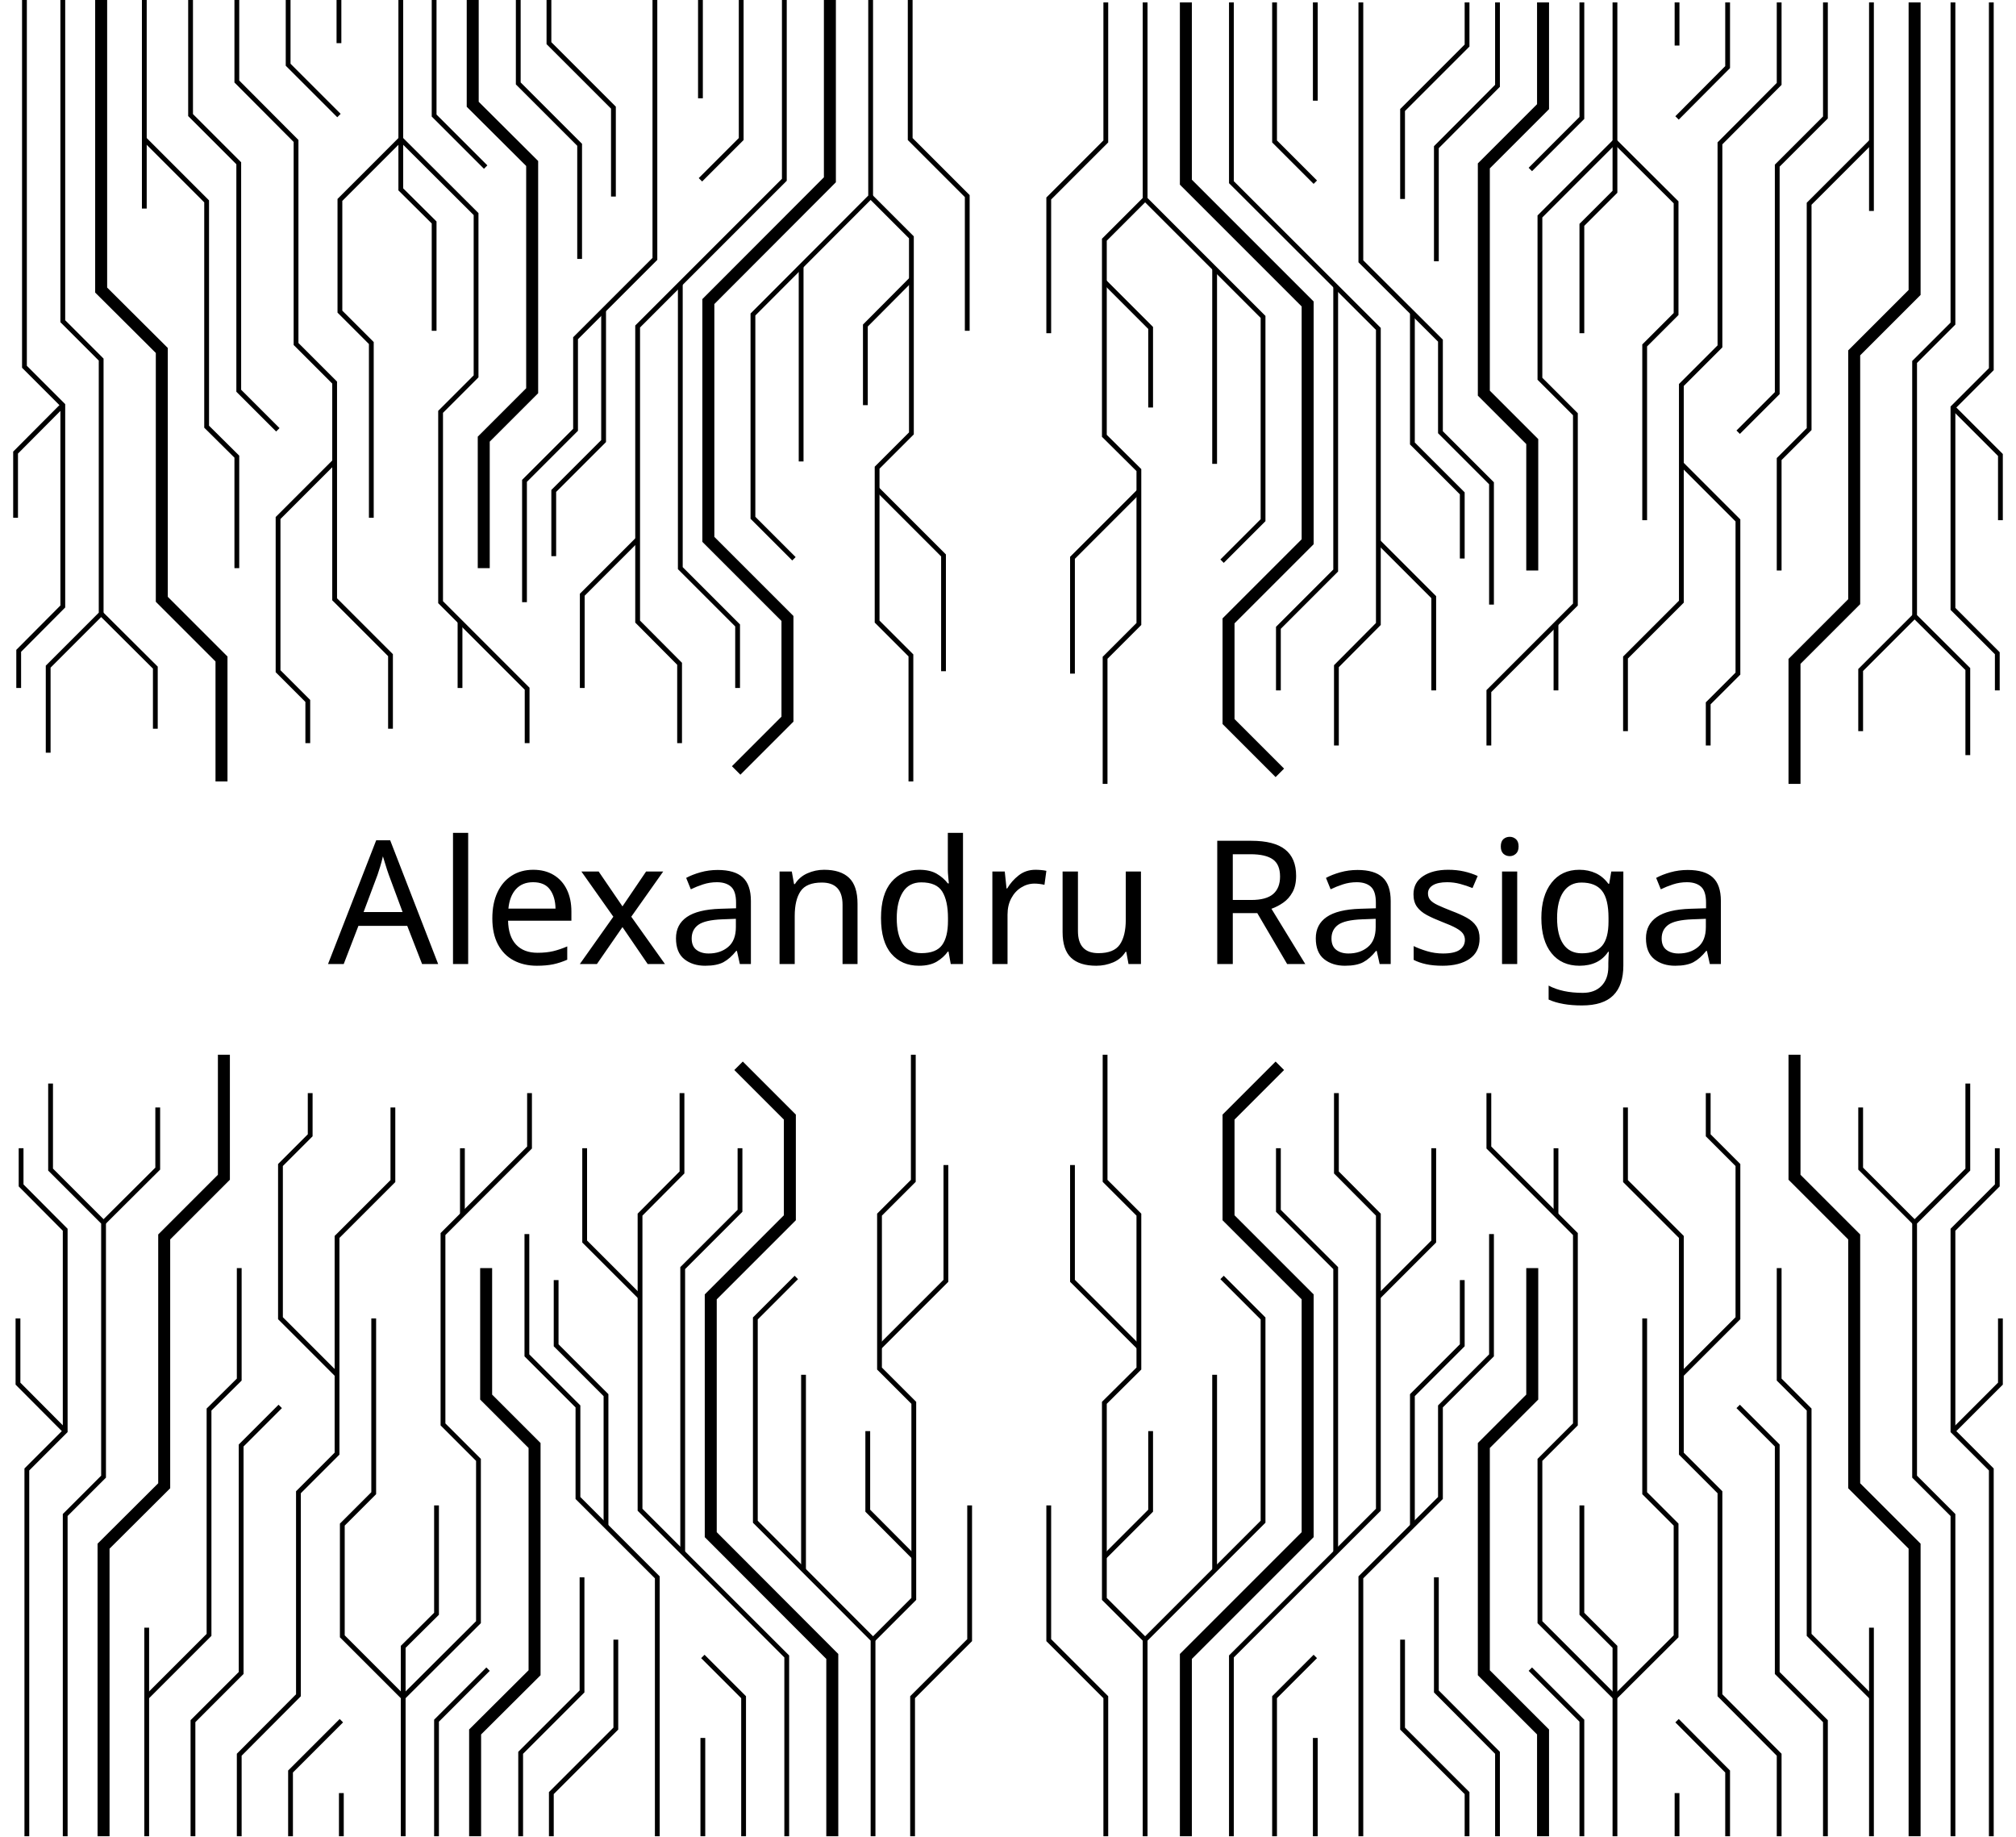
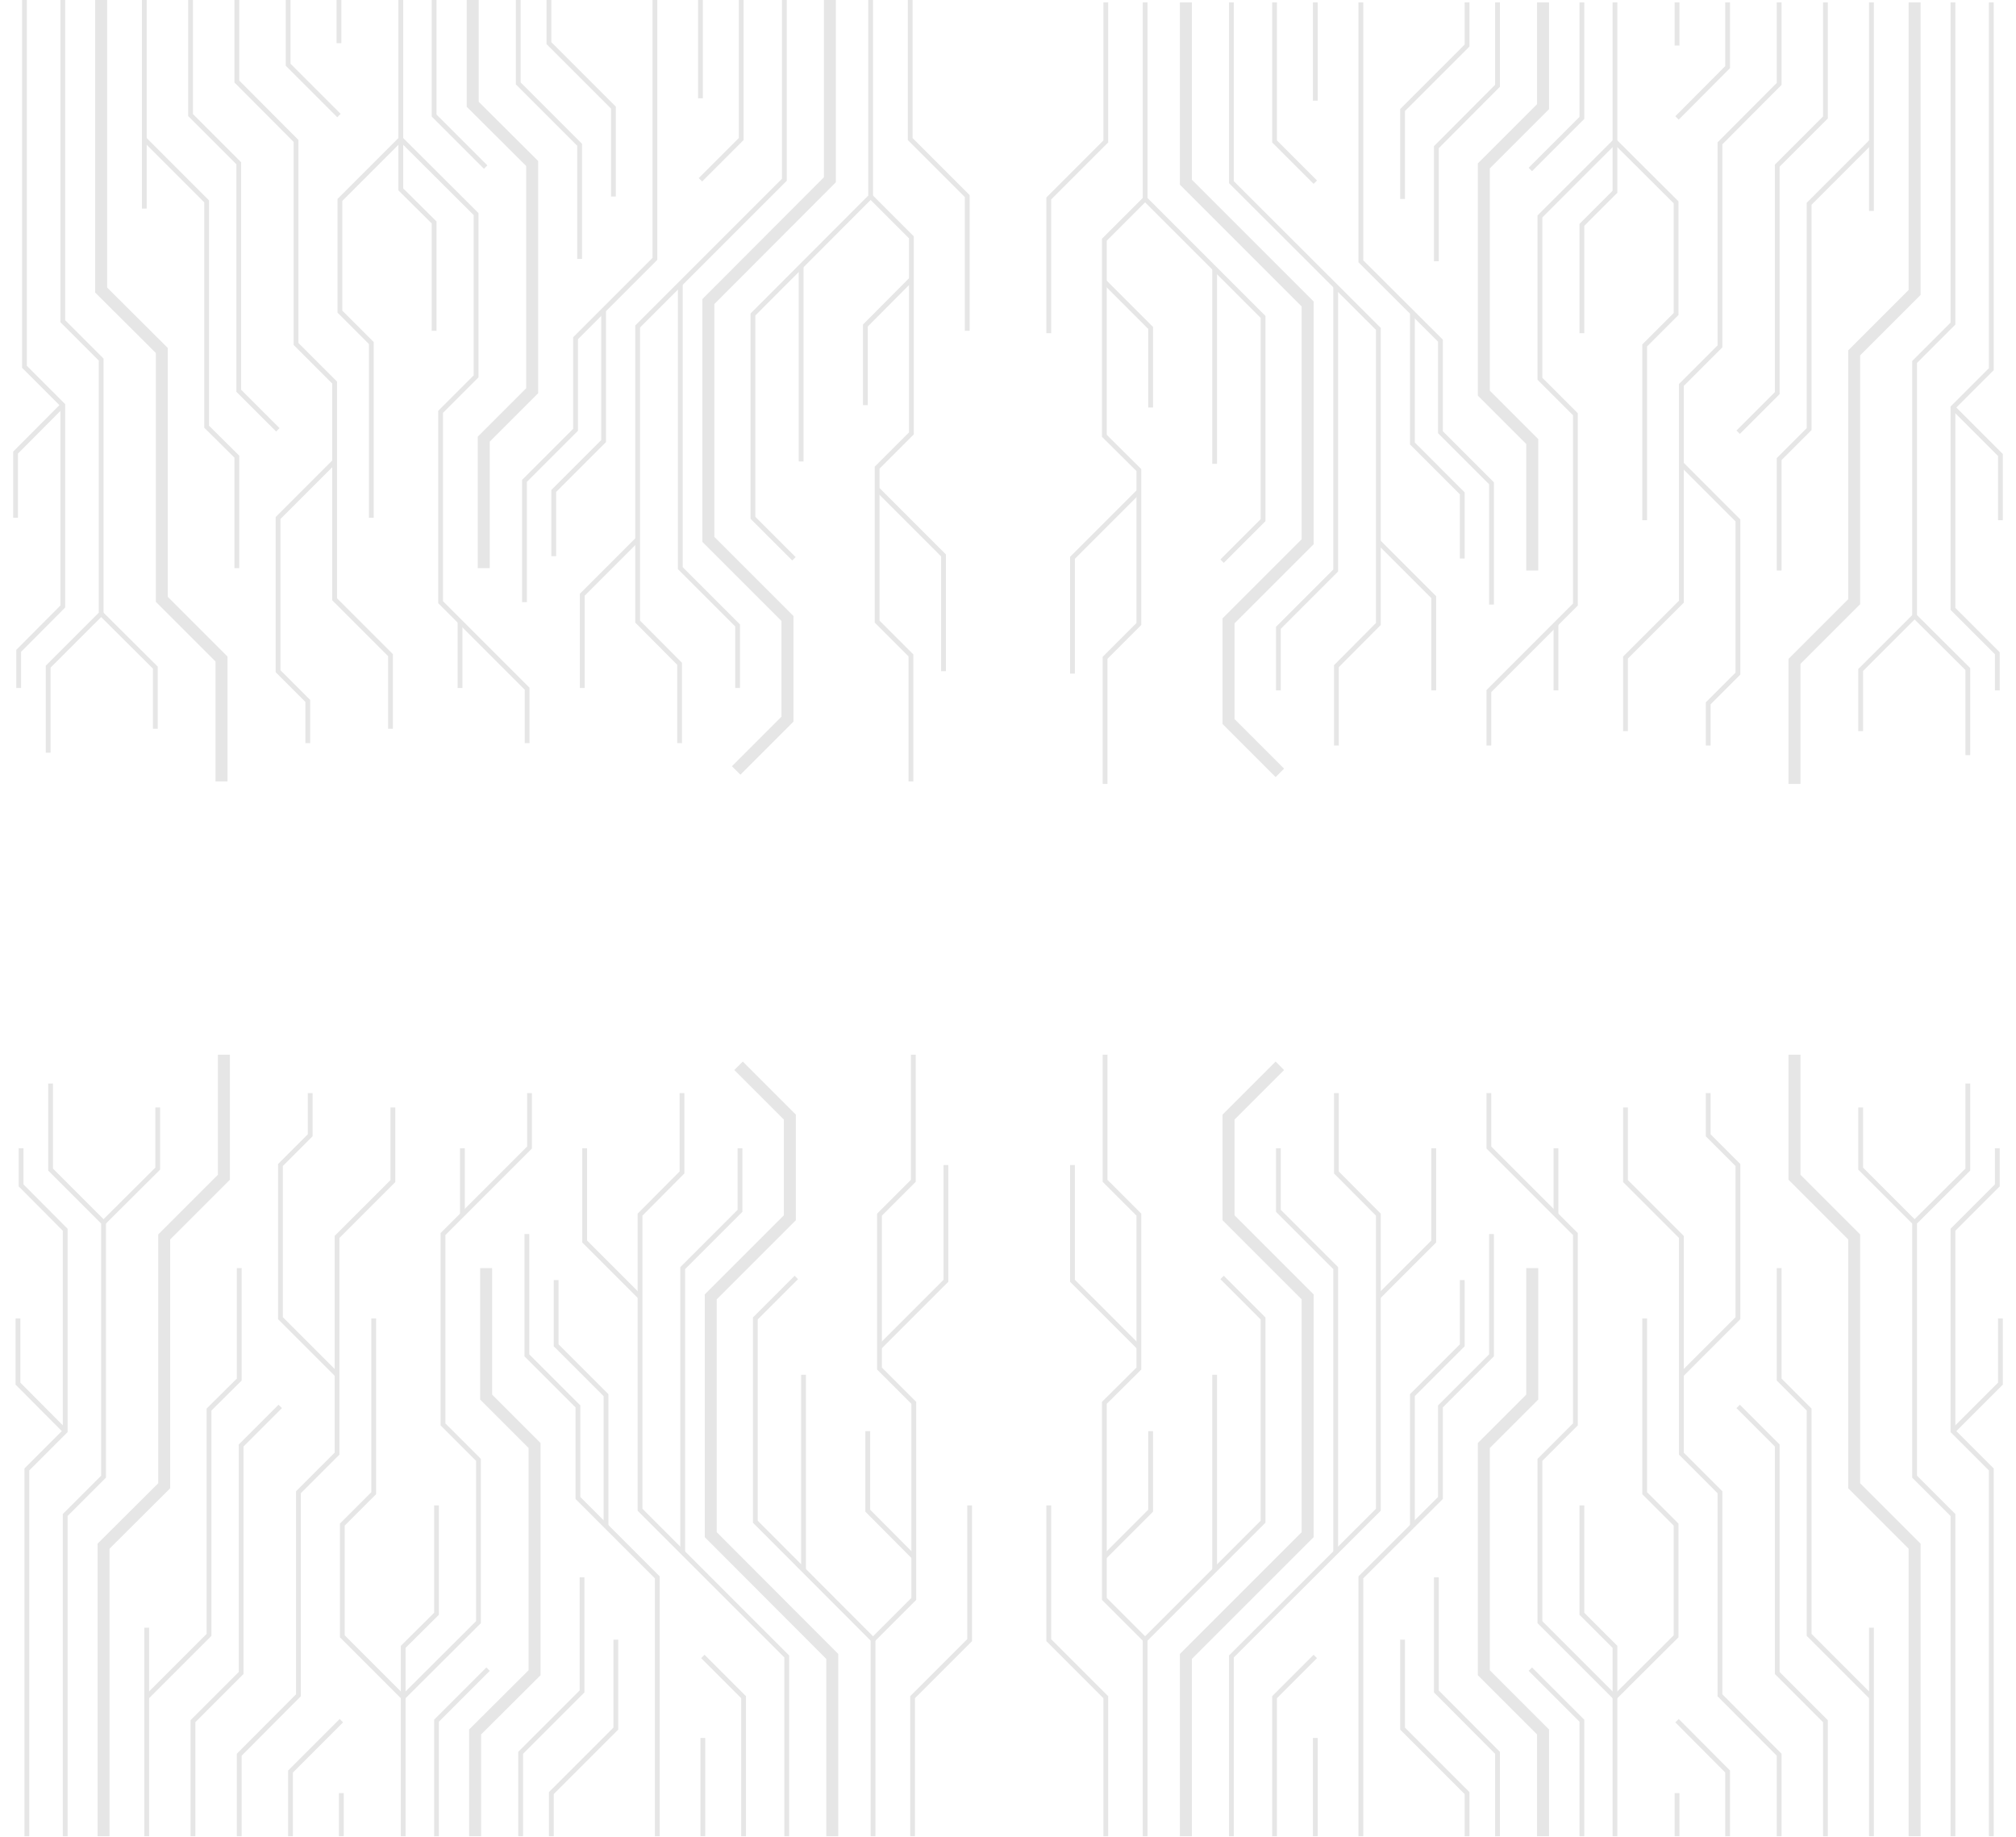
- <svg xmlns="http://www.w3.org/2000/svg" version="1.1" id="Layer_1" x="0px" y="0px" viewBox="0 0 841 766" style="enable-background:new 0 0 841 766;" xml:space="preserve" preserveAspectRatio="none">
+ <svg xmlns="http://www.w3.org/2000/svg" version="1.1" id="Layer_1" opacity="0.1" x="0px" y="0px" viewBox="0 0 841 766" style="enable-background:new 0 0 841 766;" xml:space="preserve">
  <style type="text/css">
- 
	.st0 {fill:none;stroke:#000000;stroke-width:2;stroke-miterlimit:10;}
	.st1{fill:none;stroke:#000000;stroke-width:5;stroke-miterlimit:10;}

  .st0 {
    stroke-dasharray: 800;
    stroke-dashoffset: 0;
    -webkit-animation: dash 5s linear forwards;
-     -0-animation: dash 5s linear forwards;
+     -o-animation: dash 5s linear forwards;
    -moz-animation: dash 5s linear forwards;
    animation: dash 5s linear forwards;
-   }
- 
-   @-webkit-keyframes dash {
-     from {
-       stroke-dashoffset:800;
-     } to {
-       stroke-dashoffset: 0;
-     }
  }

  .st1 {
    stroke-dasharray: 800;
    stroke-dashoffset: 0;
    -webkit-animation: dash 5s linear forwards;
-     -0-animation: dash 5s linear forwards;
+     -o-animation: dash 5s linear forwards;
    -moz-animation: dash 5s linear forwards;
    animation: dash 5s linear forwards;
  }

  @-webkit-keyframes dash {
    from {
      stroke-dashoffset:800;
    } to {
      stroke-dashoffset: 0;
    }
  }

  @-webkit-keyframes fadeIn {
    from {
      opacity: 0;
    } to {
      opacity: 1;
    }
  }

  @-o-keyframes dash {
    from {
      stroke-dashoffset:800;
    } to {
      stroke-dashoffset: 0;
    }
  }

  @-o-keyframes fadeIn {
    from {
      opacity: 0;
    } to {
      opacity: 1;
    }
  }

  @-moz-keyframes dash {
    from {
      stroke-dashoffset:800;
    } to {
      stroke-dashoffset: 0;
    }
  }

  @-moz-keyframes fadeIn {
    from {
      opacity: 0;
    } to {
      opacity: 1;
    }
  }

+ 	@keyframes dash {
+     from {
+       stroke-dashoffset:800;
+     } to {
+       stroke-dashoffset: 0;
+     }
+   }
+ 
+ 	@keyframes fadeIn {
+     from {
+       opacity: 0;
+     } to {
+       opacity: 1;
+     }
+   }
+ 
+ 
	.st2{stroke:#231F20;stroke-linecap:round;stroke-miterlimit:10;}
	.st3{fill:none;stroke:#231F20;stroke-linecap:round;stroke-miterlimit:10;}

  .st2 {
    opacity: 0;
-     -webkit-animation: fadeIn ease-in 1 forwards;
-     -o-animation: fadeIn ease-in 1 forwards;
-     -moz-animation: fadeIn ease-in 1 forwards;
-     animation: fadeIn ease-in 1 forwards;
+     -webkit-animation: fadeIn ease-in 1s forwards;
+     -o-animation: fadeIn ease-in 1s forwards;
+     -moz-animation: fadeIn ease-in 1s forwards;
+     animation: fadeIn ease-in 1s forwards;

    -webkit-animation-duration: 1s;
    -o-animation-duration: 1s;
    -moz-animation-duration: 1s;
    animation-duration: 1s;

    -webkit-animation-delay: 1s;
    -o-animation-delay: 1s;
    -moz-animation-delay: 1s;
    animation-delay: 1s;
  }

  .st3 {
    opacity: 0;
-     -webkit-animation: fadeIn ease-in 1 forwards;
-     -o-animation: fadeIn ease-in 1 forwards;
-     -moz-animation: fadeIn ease-in 1 forwards;
-     animation: fadeIn ease-in 1 forwards;
+     -webkit-animation: fadeIn ease-in 1s forwards;
+     -o-animation: fadeIn ease-in 1s forwards;
+     -moz-animation: fadeIn ease-in 1s forwards;
+     animation: fadeIn ease-in 1s forwards;

    -webkit-animation-duration: 1s;
    -o-animation-duration: 1s;
    -moz-animation-duration: 1s;
    animation-duration: 1s;

    -webkit-animation-delay: 1s;
    -o-animation-delay: 1s;
    -moz-animation-delay: 1s;
    animation-delay: 1s;
  }

	.st4{fill:none;}
	.st5{font-family:'KohinoorBangla-Light';}
	.st6{font-size:72px;}
</style>
  <polyline class="st0" points="10.2,0 10.2,153 26.2,169 26.2,253 7.8,271.5 7.8,287 " />
  <polyline class="st0" points="26.2,169 6.5,188.8 6.5,216 " />
  <polyline class="st0" points="26.2,0 26.2,134 42.2,150 42.2,256 20.1,278.1 20.1,314 " />
  <polyline class="st0" points="42.2,256 64.8,278.5 64.8,304 " />
  <polyline class="st1" points="42.2,0 42.2,0 42.2,121 67.5,146.2 67.5,250 92.4,274.9 92.4,326 " />
  <line class="st0" x1="60.2" y1="0" x2="60.2" y2="87" />
  <polyline class="st0" points="60.2,58 86.2,84 86.2,178 98.8,190.5 98.8,237 " />
  <polyline class="st0" points="79.5,0 79.5,48 99.6,68.1 99.6,163 115.9,179.3 " />
  <polyline class="st0" points="98.8,0 98.8,34 123.5,58.8 123.5,143.5 139.6,159.6 139.6,250 162.9,273.3 162.9,304 " />
  <polyline class="st0" points="139.6,192.5 116,216.1 116,280 128.4,292.4 128.4,310 " />
  <polyline class="st0" points="120.2,0 120.2,27 141.4,48.2 " />
  <line class="st0" x1="141.4" y1="0" x2="141.4" y2="18" />
  <polyline class="st0" points="167.2,0 167.2,79 181.1,92.8 181.1,138 " />
  <polyline class="st0" points="154.9,216 154.9,143.1 141.8,130 141.8,83.4 167.2,58 198.6,89.3 198.6,157 183.8,171.8 183.8,251.2  219.9,287.3 219.9,310 " />
  <line class="st0" x1="191.9" y1="259.3" x2="191.9" y2="287" />
  <polyline class="st0" points="181.1,0 181.1,48.2 202.6,69.7 " />
  <polyline class="st1" points="197.2,0 197.2,43.5 222,68.2 222,163 201.8,183.2 201.8,237 " />
  <polyline class="st0" points="216.2,0 216.2,34.8 241.8,60.4 241.8,108 " />
  <polyline class="st0" points="229,0 229,18 255.9,44.9 255.9,82 " />
  <polyline class="st0" points="273.2,0 273.2,108 240.1,141.1 240.1,179.3 218.8,200.6 218.8,251.2 " />
  <polyline class="st0" points="251.8,129.5 251.8,184 231,204.8 231,232 " />
  <line class="st0" x1="292.2" y1="0" x2="292.2" y2="41" />
  <polyline class="st0" points="309.2,0 309.2,58 292.2,75 " />
  <polyline class="st0" points="327.2,0 327.2,75 266,136.2 266,259.3 283.5,276.9 283.5,310 " />
  <polyline class="st0" points="266,225 242.9,248.1 242.9,287 " />
  <polyline class="st0" points="283.8,118.5 283.8,237 307.7,260.9 307.7,287 " />
  <polyline class="st1" points="346.2,0 346.2,75 295.5,125.8 295.5,225 328.5,258 328.5,300 307.1,321.4 " />
  <polyline class="st0" points="363.2,0 363.2,82 314.1,131.2 314.1,216 331.2,233.1 " />
  <line class="st0" x1="334.2" y1="111" x2="334.2" y2="192.5" />
  <polyline class="st0" points="363.2,82 380.2,99 380.2,180.8 365.9,195.1 365.9,259.3 380,273.4 380,326 " />
  <polyline class="st0" points="380.2,116.5 361,135.8 361,169 " />
  <polyline class="st0" points="365.9,204 393.6,231.7 393.6,280 " />
  <polyline class="st0" points="379.7,0 379.7,58 403.5,81.8 403.5,138 " />
  <circle class="st2" cx="6.5" cy="219.8" r="6" />
  <circle class="st3" cx="20.1" cy="320" r="6" />
  <circle class="st2" cx="7.8" cy="293" r="6" />
  <circle class="st2" cx="64.8" cy="310" r="6" />
  <circle class="st3" cx="92.4" cy="335.5" r="9.5" />
  <circle class="st2" cx="92.4" cy="335.5" r="4.5" />
  <circle class="st2" cx="60.9" cy="93" r="6" />
  <circle class="st2" cx="98.8" cy="242" r="6" />
  <circle class="st3" cx="120.2" cy="184" r="6" />
  <circle class="st2" cx="128.1" cy="316" r="6" />
  <circle class="st3" cx="162.9" cy="310" r="6" />
  <circle class="st3" cx="145.6" cy="52" r="6" />
  <circle class="st2" cx="141.8" cy="24.1" r="6" />
  <circle class="st2" cx="155.6" cy="221" r="6" />
  <circle class="st2" cx="181.1" cy="142.8" r="6" />
  <circle class="st2" cx="191.8" cy="293" r="6" />
  <circle class="st2" cx="219.9" cy="316" r="6" />
  <circle class="st2" cx="205.1" cy="75" r="6" />
  <circle class="st3" cx="202.6" cy="246.5" r="9.5" />
  <circle class="st2" cx="202.6" cy="246.5" r="4.5" />
  <circle class="st2" cx="218.8" cy="256" r="6" />
  <circle class="st2" cx="231" cy="237" r="6" />
  <circle class="st2" cx="241.8" cy="114" r="6" />
  <circle class="st3" cx="255.9" cy="87" r="6" />
  <circle class="st2" cx="292.2" cy="46" r="6" />
  <circle class="st2" cx="288" cy="79.8" r="6" />
  <circle class="st2" cx="243" cy="293" r="6" />
  <circle class="st3" cx="283.8" cy="316" r="6" />
  <circle class="st2" cx="307.8" cy="293" r="6" />
  <circle class="st2" cx="335.5" cy="236" r="6" />
  <circle class="st3" cx="334.2" cy="198.5" r="6" />
  <circle class="st3" cx="393.6" cy="284.7" r="6" />
  <circle class="st2" cx="359.9" cy="175" r="6" />
  <circle class="st2" cx="403.5" cy="143.5" r="6" />
  <circle class="st2" cx="380.2" cy="331" r="6" />
  <circle class="st3" cx="300.1" cy="326" r="9.5" />
  <circle class="st2" cx="300.1" cy="326" r="4.5" />
  <polyline class="st0" points="830.7,1 830.7,154 814.7,170 814.7,254 833.2,272.5 833.2,288 " />
  <polyline class="st0" points="814.7,170 834.5,189.8 834.5,217 " />
  <polyline class="st0" points="814.7,1 814.7,135 798.7,151 798.7,257 820.9,279.1 820.9,315 " />
  <polyline class="st0" points="798.7,257 776.2,279.5 776.2,305 " />
  <polyline class="st1" points="798.7,1 798.7,1 798.7,122 773.5,147.2 773.5,251 748.6,275.9 748.6,327 " />
  <line class="st0" x1="780.7" y1="1" x2="780.7" y2="88" />
  <polyline class="st0" points="780.7,59 754.7,85 754.7,179 742.2,191.5 742.2,238 " />
  <polyline class="st0" points="761.5,1 761.5,49 741.4,69.1 741.4,164 725.1,180.3 " />
  <polyline class="st0" points="742.2,1 742.2,35 717.5,59.8 717.5,144.5 701.4,160.6 701.4,251 678.1,274.3 678.1,305 " />
  <polyline class="st0" points="701.4,193.5 725,217.1 725,281 712.6,293.4 712.6,311 " />
  <polyline class="st0" points="720.7,1 720.7,28 699.6,49.2 " />
  <line class="st0" x1="699.6" y1="1" x2="699.6" y2="19" />
  <polyline class="st0" points="673.7,1 673.7,80 659.9,93.8 659.9,139 " />
  <polyline class="st0" points="686.1,217 686.1,144.1 699.2,131 699.2,84.4 673.7,59 642.4,90.3 642.4,158 657.2,172.8 657.2,252.2  621.1,288.3 621.1,311 " />
  <line class="st0" x1="649.1" y1="260.3" x2="649.1" y2="288" />
  <polyline class="st0" points="659.9,1 659.9,49.2 638.4,70.7 " />
  <polyline class="st1" points="643.7,1 643.7,44.5 619,69.2 619,164 639.2,184.2 639.2,238 " />
  <polyline class="st0" points="624.7,1 624.7,35.8 599.2,61.4 599.2,109 " />
  <polyline class="st0" points="612,1 612,19 585.1,45.9 585.1,83 " />
  <polyline class="st0" points="567.7,1 567.7,109 600.9,142.1 600.9,180.3 622.2,201.6 622.2,252.2 " />
  <polyline class="st0" points="589.2,130.5 589.2,185 610,205.8 610,233 " />
  <line class="st0" x1="548.7" y1="1" x2="548.7" y2="42" />
  <polyline class="st0" points="531.7,1 531.7,59 548.7,76 " />
  <polyline class="st0" points="513.7,1 513.7,76 575,137.2 575,260.3 557.5,277.9 557.5,311 " />
  <polyline class="st0" points="575,226 598.1,249.1 598.1,288 " />
  <polyline class="st0" points="557.2,119.5 557.2,238 533.3,261.9 533.3,288 " />
  <polyline class="st1" points="494.7,1 494.7,76 545.5,126.8 545.5,226 512.5,259 512.5,301 533.9,322.4 " />
  <polyline class="st0" points="477.7,1 477.7,83 526.9,132.2 526.9,217 509.8,234.1 " />
  <line class="st0" x1="506.7" y1="112" x2="506.7" y2="193.5" />
  <polyline class="st0" points="477.7,83 460.7,100 460.7,181.8 475.1,196.1 475.1,260.3 461,274.4 461,327 " />
  <polyline class="st0" points="460.7,117.5 480,136.8 480,170 " />
  <polyline class="st0" points="475.1,205 447.4,232.7 447.4,281 " />
  <polyline class="st0" points="461.3,1 461.3,59 437.5,82.8 437.5,139 " />
  <circle class="st2" cx="834.5" cy="220.8" r="6" />
  <circle class="st3" cx="820.9" cy="321" r="6" />
  <circle class="st2" cx="833.2" cy="294" r="6" />
  <circle class="st2" cx="776.2" cy="311" r="6" />
  <circle class="st3" cx="748.6" cy="336.5" r="9.5" />
  <circle class="st2" cx="748.6" cy="336.5" r="4.5" />
  <circle class="st2" cx="780.1" cy="94" r="6" />
  <circle class="st2" cx="742.2" cy="243" r="6" />
  <circle class="st3" cx="720.7" cy="185" r="6" />
  <circle class="st2" cx="712.9" cy="317" r="6" />
  <circle class="st3" cx="678.1" cy="311" r="6" />
  <circle class="st3" cx="695.4" cy="53" r="6" />
  <circle class="st2" cx="699.2" cy="25.1" r="6" />
  <circle class="st2" cx="685.4" cy="222" r="6" />
  <circle class="st2" cx="659.9" cy="143.8" r="6" />
  <circle class="st2" cx="649.2" cy="294" r="6" />
  <circle class="st2" cx="621.1" cy="317" r="6" />
  <circle class="st2" cx="635.9" cy="76" r="6" />
  <circle class="st3" cx="638.4" cy="247.5" r="9.5" />
  <circle class="st2" cx="638.4" cy="247.5" r="4.5" />
  <circle class="st2" cx="622.2" cy="257" r="6" />
  <circle class="st2" cx="610" cy="238" r="6" />
  <circle class="st2" cx="599.2" cy="115" r="6" />
  <circle class="st3" cx="585.1" cy="88" r="6" />
  <circle class="st2" cx="548.7" cy="47" r="6" />
  <circle class="st2" cx="553" cy="80.8" r="6" />
  <circle class="st2" cx="598" cy="294" r="6" />
  <circle class="st3" cx="557.2" cy="317" r="6" />
  <circle class="st2" cx="533.2" cy="294" r="6" />
  <circle class="st2" cx="505.5" cy="237" r="6" />
  <circle class="st3" cx="506.7" cy="199.5" r="6" />
  <circle class="st3" cx="447.4" cy="285.7" r="6" />
  <circle class="st2" cx="481.1" cy="176" r="6" />
  <circle class="st2" cx="437.5" cy="144.5" r="6" />
  <circle class="st2" cx="460.7" cy="332" r="6" />
  <circle class="st3" cx="540.9" cy="327" r="9.5" />
  <circle class="st2" cx="540.9" cy="327" r="4.5" />
  <polyline class="st0" points="11.2,766 11.2,613 27.2,597 27.2,513 8.8,494.5 8.8,479 " />
  <polyline class="st0" points="27.2,597 7.5,577.2 7.5,550 " />
  <polyline class="st0" points="27.2,766 27.2,632 43.2,616 43.2,510 21.1,487.9 21.1,452 " />
  <polyline class="st0" points="43.2,510 65.8,487.5 65.8,462 " />
  <polyline class="st1" points="43.2,766 43.2,766 43.2,645 68.5,619.8 68.5,516 93.4,491.1 93.4,440 " />
  <line class="st0" x1="61.2" y1="766" x2="61.2" y2="679" />
  <polyline class="st0" points="61.2,708 87.2,682 87.2,588 99.8,575.5 99.8,529 " />
  <polyline class="st0" points="80.5,766 80.5,718 100.6,697.9 100.6,603 116.9,586.7 " />
  <polyline class="st0" points="99.8,766 99.8,732 124.5,707.2 124.5,622.5 140.6,606.4 140.6,516 163.9,492.7 163.9,462 " />
  <polyline class="st0" points="140.6,573.5 117,549.9 117,486 129.4,473.6 129.4,456 " />
  <polyline class="st0" points="121.2,766 121.2,739 142.4,717.8 " />
  <line class="st0" x1="142.4" y1="766" x2="142.4" y2="748" />
  <polyline class="st0" points="168.2,766 168.2,687 182.1,673.2 182.1,628 " />
  <polyline class="st0" points="155.9,550 155.9,622.9 142.8,636 142.8,682.6 168.2,708 199.6,676.7 199.6,609 184.8,594.2  184.8,514.8 220.9,478.7 220.9,456 " />
  <line class="st0" x1="192.9" y1="506.7" x2="192.9" y2="479" />
  <polyline class="st0" points="182.1,766 182.1,717.8 203.6,696.3 " />
  <polyline class="st1" points="198.2,766 198.2,722.5 223,697.8 223,603 202.8,582.8 202.8,529 " />
  <polyline class="st0" points="217.2,766 217.2,731.2 242.8,705.6 242.8,658 " />
  <polyline class="st0" points="230,766 230,748 256.9,721.1 256.9,684 " />
  <polyline class="st0" points="274.2,766 274.2,658 241.1,624.9 241.1,586.7 219.8,565.4 219.8,514.8 " />
  <polyline class="st0" points="252.8,636.5 252.8,582 232,561.2 232,534 " />
  <line class="st0" x1="293.2" y1="766" x2="293.2" y2="725" />
  <polyline class="st0" points="310.2,766 310.2,708 293.2,691 " />
  <polyline class="st0" points="328.2,766 328.2,691 267,629.8 267,506.7 284.5,489.1 284.5,456 " />
  <polyline class="st0" points="267,541 243.9,517.9 243.9,479 " />
  <polyline class="st0" points="284.8,647.5 284.8,529 308.7,505.1 308.7,479 " />
  <polyline class="st1" points="347.2,766 347.2,691 296.5,640.2 296.5,541 329.5,508 329.5,466 308.1,444.6 " />
  <polyline class="st0" points="364.2,766 364.2,684 315.1,634.8 315.1,550 332.2,532.9 " />
  <line class="st0" x1="335.2" y1="655" x2="335.2" y2="573.5" />
  <polyline class="st0" points="364.2,684 381.2,667 381.2,585.2 366.9,570.9 366.9,506.7 381,492.6 381,440 " />
  <polyline class="st0" points="381.2,649.5 362,630.2 362,597 " />
  <polyline class="st0" points="366.9,562 394.6,534.3 394.6,486 " />
  <polyline class="st0" points="380.7,766 380.7,708 404.5,684.2 404.5,628 " />
  <circle class="st2" cx="7.5" cy="546.2" r="6" />
  <circle class="st3" cx="21.1" cy="446" r="6" />
  <circle class="st2" cx="8.8" cy="473" r="6" />
  <circle class="st2" cx="65.8" cy="456" r="6" />
  <circle class="st3" cx="93.4" cy="430.5" r="9.5" />
  <circle class="st2" cx="93.4" cy="430.5" r="4.5" />
  <circle class="st2" cx="61.9" cy="673" r="6" />
  <circle class="st2" cx="99.8" cy="524" r="6" />
  <circle class="st3" cx="121.2" cy="582" r="6" />
  <circle class="st2" cx="129.1" cy="450" r="6" />
  <circle class="st3" cx="163.9" cy="456" r="6" />
  <circle class="st3" cx="146.6" cy="714" r="6" />
  <circle class="st2" cx="142.8" cy="741.9" r="6" />
  <circle class="st2" cx="156.6" cy="545" r="6" />
  <circle class="st2" cx="182.1" cy="623.2" r="6" />
  <circle class="st2" cx="192.8" cy="473" r="6" />
  <circle class="st2" cx="220.9" cy="450" r="6" />
  <circle class="st2" cx="206.1" cy="691" r="6" />
  <circle class="st3" cx="203.6" cy="519.5" r="9.5" />
  <circle class="st2" cx="203.6" cy="519.5" r="4.5" />
  <circle class="st2" cx="219.8" cy="510" r="6" />
  <circle class="st2" cx="232" cy="529" r="6" />
  <circle class="st2" cx="242.8" cy="652" r="6" />
  <circle class="st3" cx="256.9" cy="679" r="6" />
  <circle class="st2" cx="293.2" cy="720" r="6" />
  <circle class="st2" cx="289" cy="686.2" r="6" />
  <circle class="st2" cx="244" cy="473" r="6" />
  <circle class="st3" cx="284.8" cy="450" r="6" />
  <circle class="st2" cx="308.8" cy="473" r="6" />
  <circle class="st2" cx="336.5" cy="530" r="6" />
  <circle class="st3" cx="335.2" cy="567.5" r="6" />
  <circle class="st3" cx="394.6" cy="481.3" r="6" />
  <circle class="st2" cx="360.9" cy="591" r="6" />
  <circle class="st2" cx="404.5" cy="622.5" r="6" />
  <circle class="st2" cx="381.2" cy="435" r="6" />
  <circle class="st3" cx="301.1" cy="440" r="9.5" />
  <circle class="st2" cx="301.1" cy="440" r="4.5" />
  <polyline class="st0" points="830.7,766 830.7,613 814.7,597 814.7,513 833.2,494.5 833.2,479 " />
  <polyline class="st0" points="814.7,597 834.5,577.2 834.5,550 " />
  <polyline class="st0" points="814.7,766 814.7,632 798.7,616 798.7,510 820.9,487.9 820.9,452 " />
  <polyline class="st0" points="798.7,510 776.2,487.5 776.2,462 " />
  <polyline class="st1" points="798.7,766 798.7,766 798.7,645 773.5,619.8 773.5,516 748.6,491.1 748.6,440 " />
  <line class="st0" x1="780.7" y1="766" x2="780.7" y2="679" />
  <polyline class="st0" points="780.7,708 754.7,682 754.7,588 742.2,575.5 742.2,529 " />
  <polyline class="st0" points="761.5,766 761.5,718 741.4,697.9 741.4,603 725.1,586.7 " />
  <polyline class="st0" points="742.2,766 742.2,732 717.5,707.2 717.5,622.5 701.4,606.4 701.4,516 678.1,492.7 678.1,462 " />
  <polyline class="st0" points="701.4,573.5 725,549.9 725,486 712.6,473.6 712.6,456 " />
  <polyline class="st0" points="720.7,766 720.7,739 699.6,717.8 " />
  <line class="st0" x1="699.6" y1="766" x2="699.6" y2="748" />
  <polyline class="st0" points="673.7,766 673.7,687 659.9,673.2 659.9,628 " />
  <polyline class="st0" points="686.1,550 686.1,622.9 699.2,636 699.2,682.6 673.7,708 642.4,676.7 642.4,609 657.2,594.2  657.2,514.8 621.1,478.7 621.1,456 " />
  <line class="st0" x1="649.1" y1="506.7" x2="649.1" y2="479" />
  <polyline class="st0" points="659.9,766 659.9,717.8 638.4,696.3 " />
  <polyline class="st1" points="643.7,766 643.7,722.5 619,697.8 619,603 639.2,582.8 639.2,529 " />
  <polyline class="st0" points="624.7,766 624.7,731.2 599.2,705.6 599.2,658 " />
  <polyline class="st0" points="612,766 612,748 585.1,721.1 585.1,684 " />
  <polyline class="st0" points="567.7,766 567.7,658 600.9,624.9 600.9,586.7 622.2,565.4 622.2,514.8 " />
  <polyline class="st0" points="589.2,636.5 589.2,582 610,561.2 610,534 " />
  <line class="st0" x1="548.7" y1="766" x2="548.7" y2="725" />
  <polyline class="st0" points="531.7,766 531.7,708 548.7,691 " />
  <polyline class="st0" points="513.7,766 513.7,691 575,629.8 575,506.7 557.5,489.1 557.5,456 " />
  <polyline class="st0" points="575,541 598.1,517.9 598.1,479 " />
  <polyline class="st0" points="557.2,647.5 557.2,529 533.3,505.1 533.3,479 " />
  <polyline class="st1" points="494.7,766 494.7,691 545.5,640.2 545.5,541 512.5,508 512.5,466 533.9,444.6 " />
  <polyline class="st0" points="477.7,766 477.7,684 526.9,634.8 526.9,550 509.8,532.9 " />
  <line class="st0" x1="506.7" y1="655" x2="506.7" y2="573.5" />
  <polyline class="st0" points="477.7,684 460.7,667 460.7,585.2 475.1,570.9 475.1,506.7 461,492.6 461,440 " />
  <polyline class="st0" points="460.7,649.5 480,630.2 480,597 " />
  <polyline class="st0" points="475.1,562 447.4,534.3 447.4,486 " />
  <polyline class="st0" points="461.3,766 461.3,708 437.5,684.2 437.5,628 " />
  <circle class="st2" cx="834.5" cy="546.2" r="6" />
  <circle class="st3" cx="820.9" cy="446" r="6" />
  <circle class="st2" cx="833.2" cy="473" r="6" />
  <circle class="st2" cx="776.2" cy="456" r="6" />
  <circle class="st3" cx="748.6" cy="430.5" r="9.5" />
  <circle class="st2" cx="748.6" cy="430.5" r="4.5" />
  <circle class="st2" cx="780.1" cy="673" r="6" />
  <circle class="st2" cx="742.2" cy="524" r="6" />
  <circle class="st3" cx="720.7" cy="582" r="6" />
  <circle class="st2" cx="712.9" cy="450" r="6" />
  <circle class="st3" cx="678.1" cy="456" r="6" />
  <circle class="st3" cx="695.4" cy="714" r="6" />
  <circle class="st2" cx="699.2" cy="741.9" r="6" />
  <circle class="st2" cx="685.4" cy="545" r="6" />
  <circle class="st2" cx="659.9" cy="623.2" r="6" />
  <circle class="st2" cx="649.2" cy="473" r="6" />
  <circle class="st2" cx="621.1" cy="450" r="6" />
  <circle class="st2" cx="635.9" cy="691" r="6" />
  <circle class="st3" cx="638.4" cy="519.5" r="9.5" />
  <circle class="st2" cx="638.4" cy="519.5" r="4.5" />
  <circle class="st2" cx="622.2" cy="510" r="6" />
  <circle class="st2" cx="610" cy="529" r="6" />
  <circle class="st2" cx="599.2" cy="652" r="6" />
  <circle class="st3" cx="585.1" cy="679" r="6" />
  <circle class="st2" cx="548.7" cy="720" r="6" />
  <circle class="st2" cx="553" cy="686.2" r="6" />
  <circle class="st2" cx="598" cy="473" r="6" />
  <circle class="st3" cx="557.2" cy="450" r="6" />
  <circle class="st2" cx="533.2" cy="473" r="6" />
  <circle class="st2" cx="505.5" cy="530" r="6" />
  <circle class="st3" cx="506.7" cy="567.5" r="6" />
  <circle class="st3" cx="447.4" cy="481.3" r="6" />
  <circle class="st2" cx="481.1" cy="591" r="6" />
  <circle class="st2" cx="437.5" cy="622.5" r="6" />
  <circle class="st2" cx="460.7" cy="435" r="6" />
  <circle class="st3" cx="540.9" cy="440" r="9.5" />
  <circle class="st2" cx="540.9" cy="440" r="4.5" />
-   <rect x="136.8" y="347.5" class="st4" width="569.8" height="73" />
-   <text transform="matrix(1 0 0 1 136.8438 402.1475)" class="st5 st6">Alexandru Rasiga</text>
</svg>
